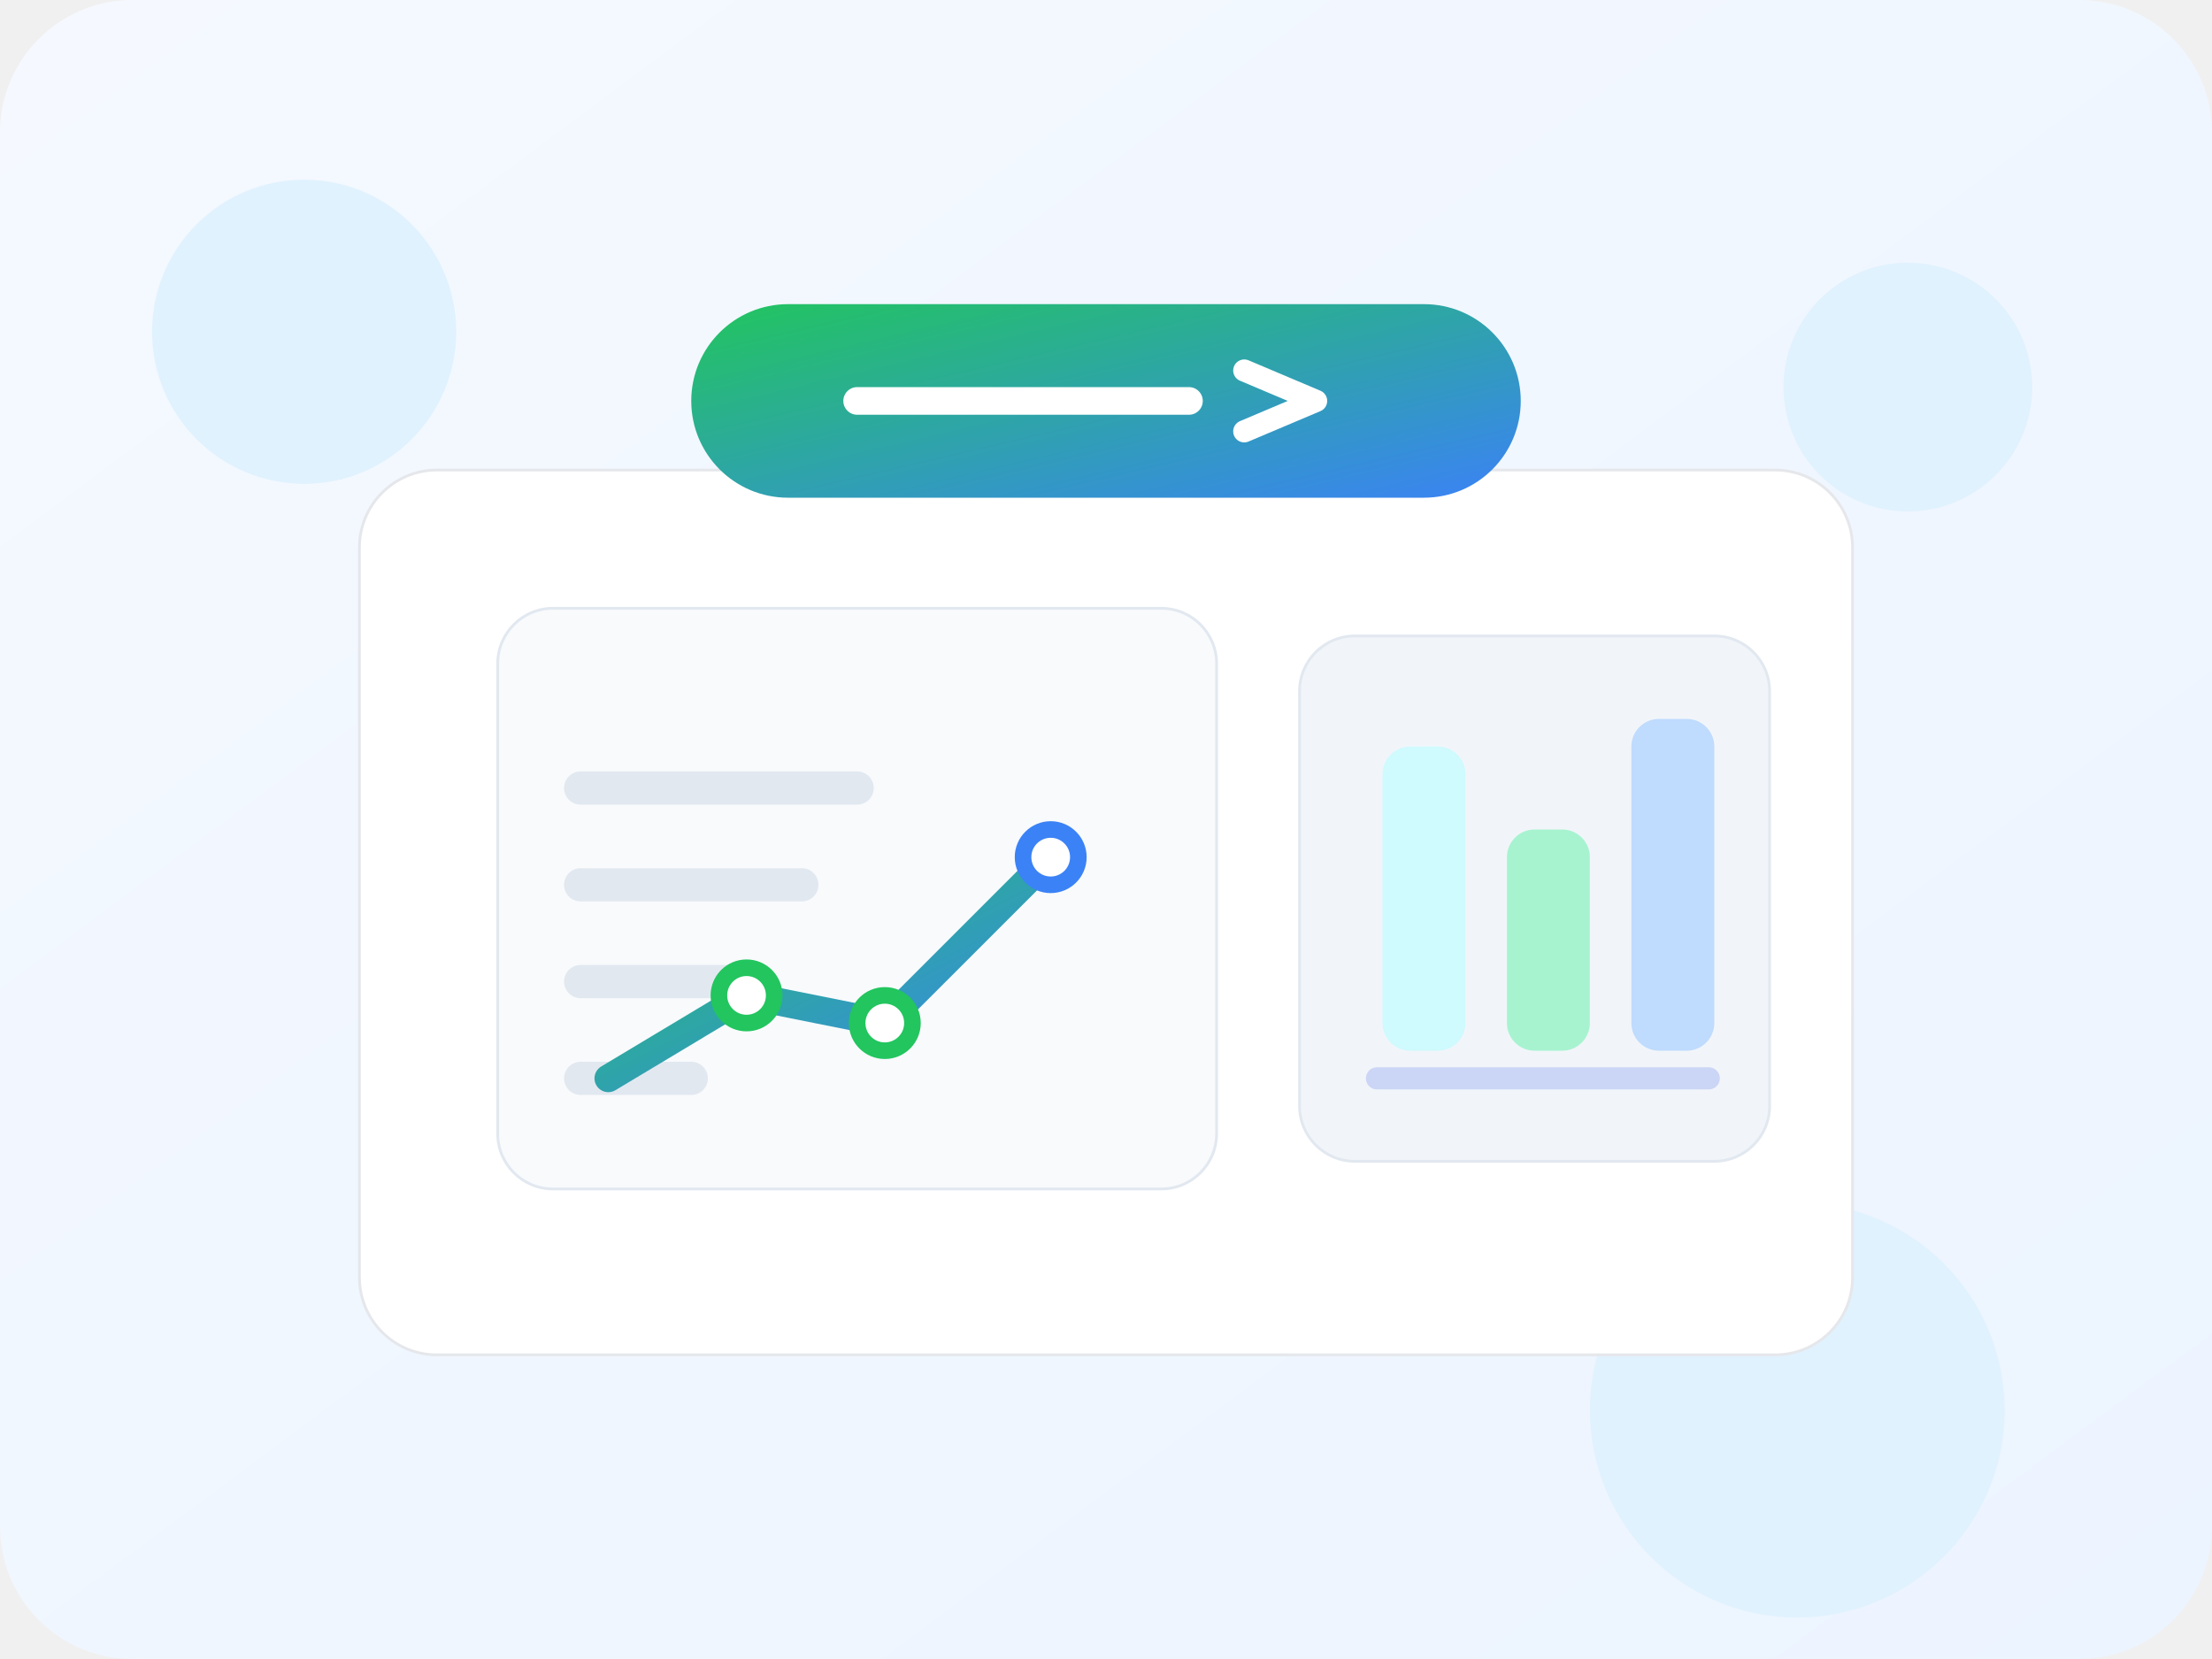
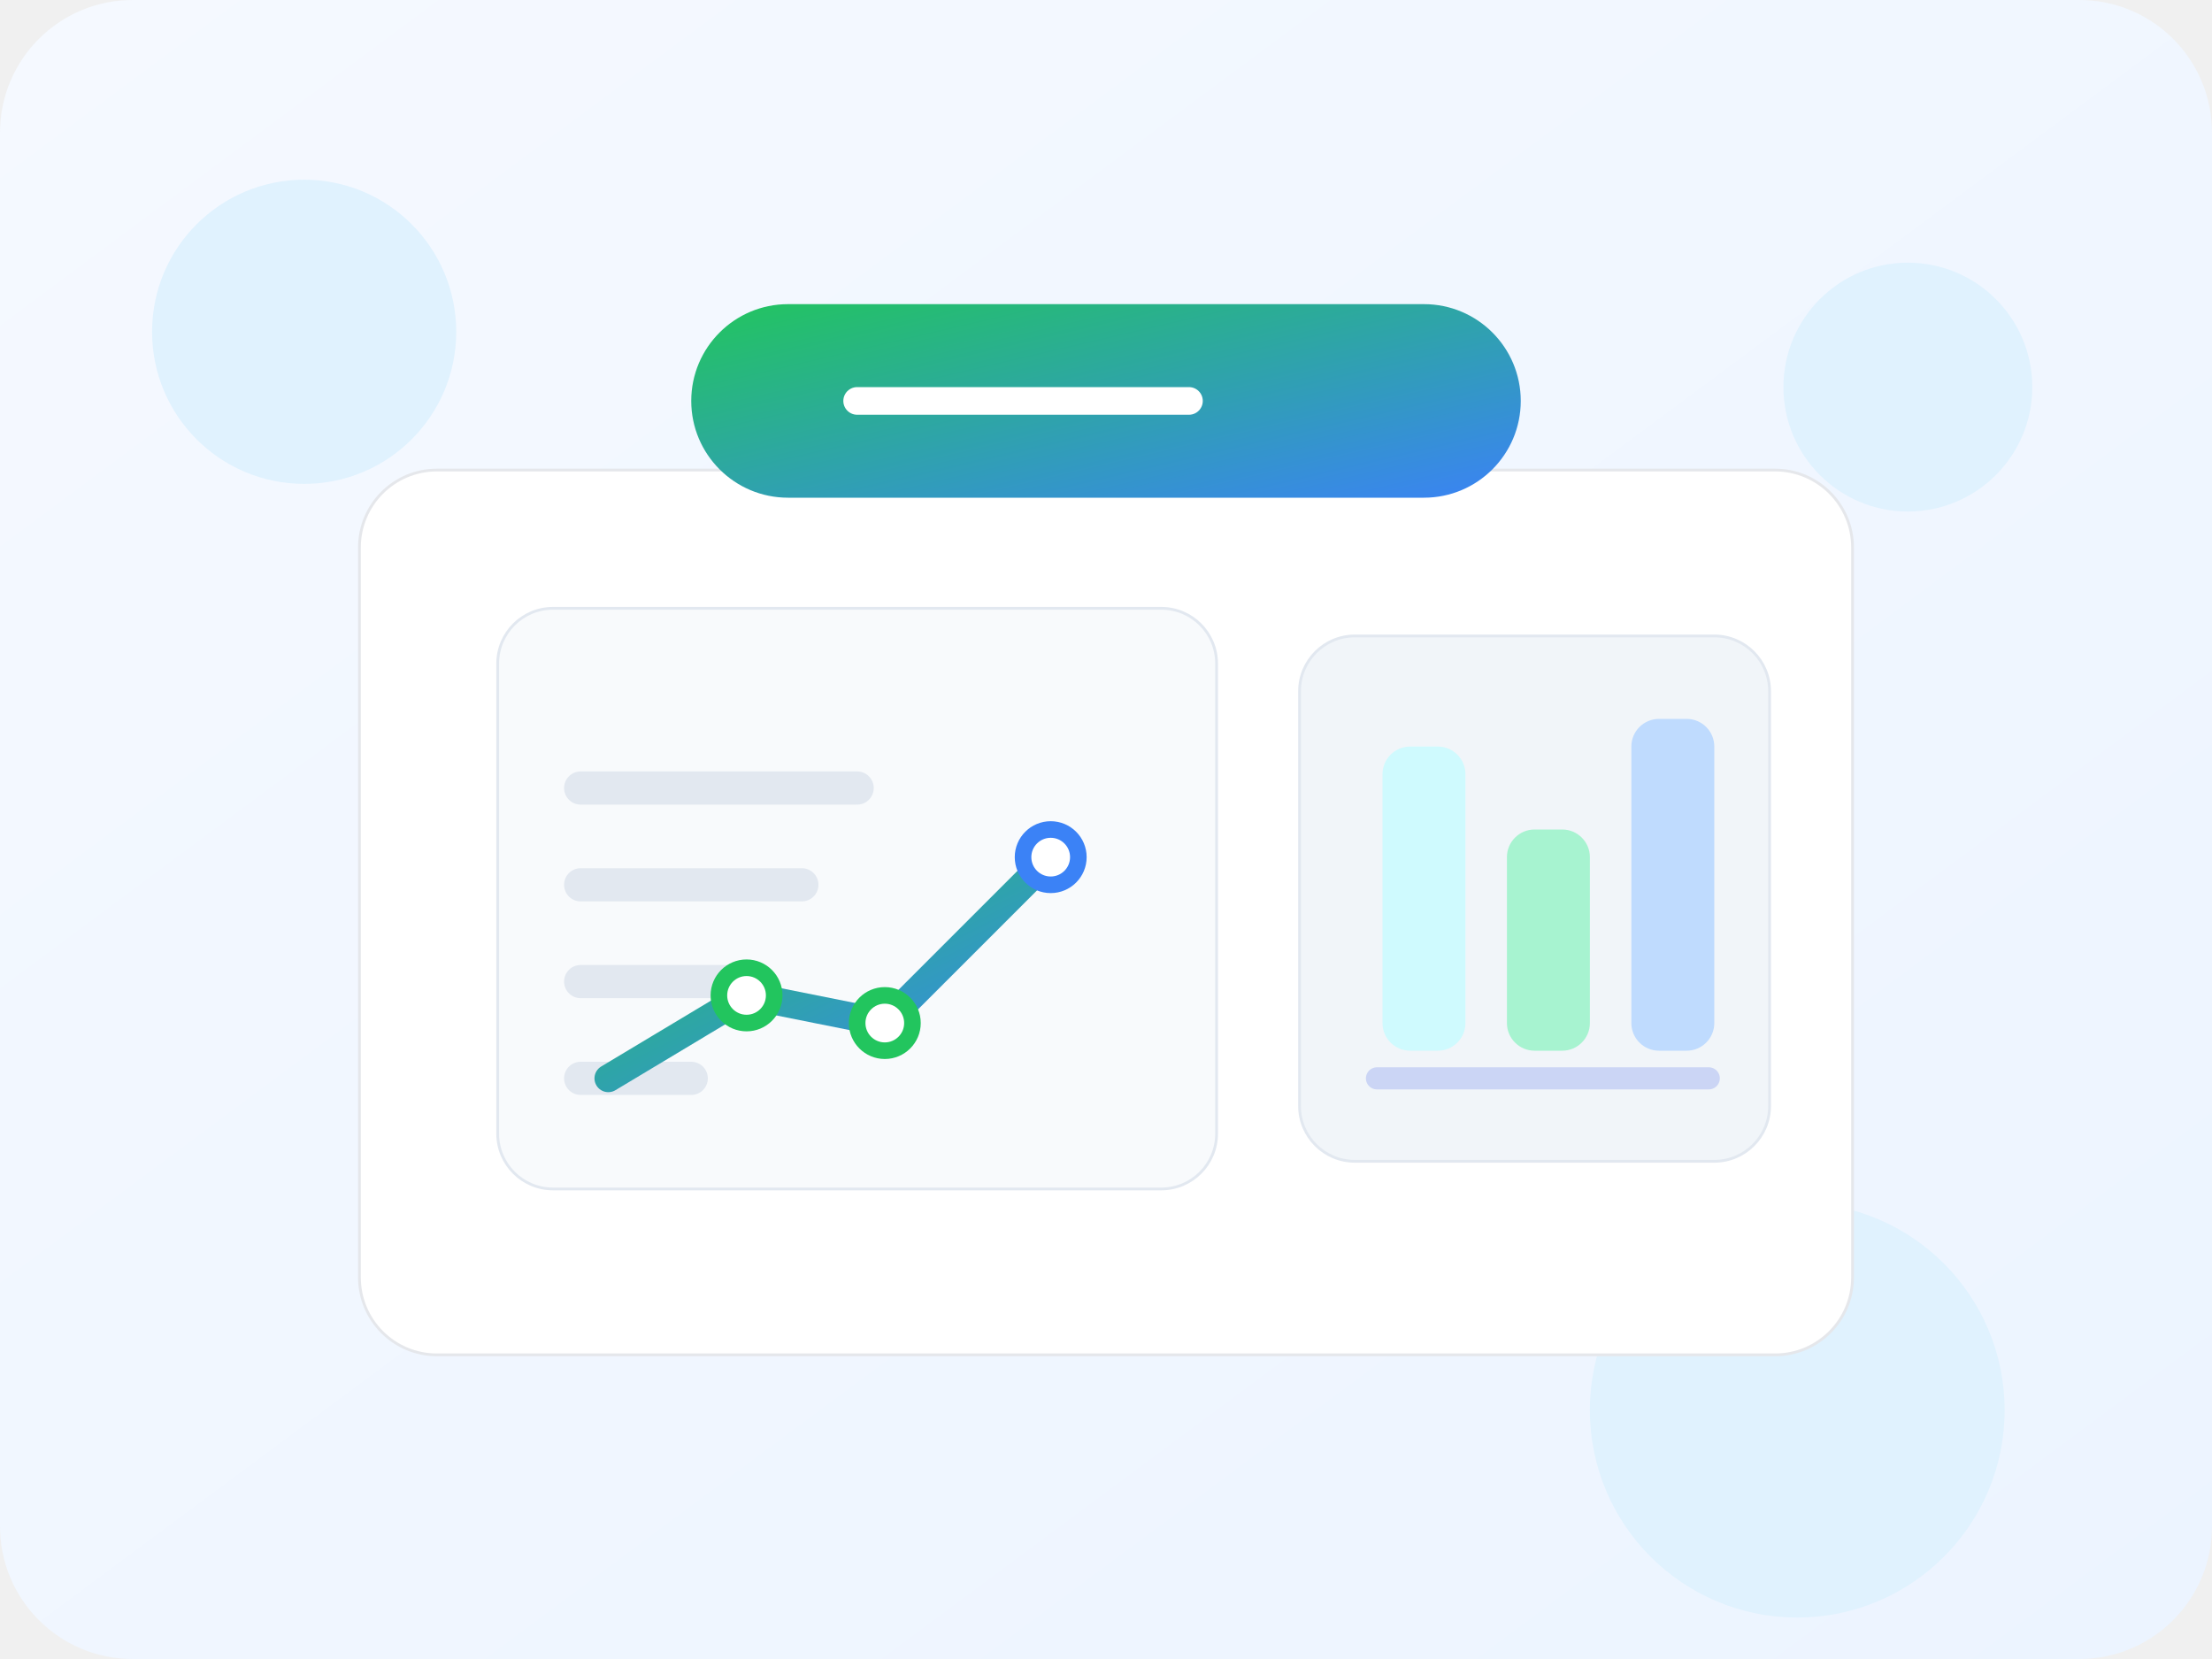
<svg xmlns="http://www.w3.org/2000/svg" width="800" height="600" viewBox="0 0 800 600" fill="none">
  <defs>
    <linearGradient id="bg" x1="0" y1="0" x2="1" y2="1">
      <stop offset="0" stop-color="#F5F9FF" />
      <stop offset="1" stop-color="#ECF4FF" />
    </linearGradient>
    <linearGradient id="accent" x1="0" y1="0" x2="1" y2="1">
      <stop offset="0" stop-color="#22C55E" />
      <stop offset="1" stop-color="#3B82F6" />
    </linearGradient>
  </defs>
  <rect width="800" height="600" rx="48" fill="url(#bg)" />
  <circle cx="110" cy="120" r="55" fill="#E0F2FE" />
  <circle cx="690" cy="140" r="45" fill="#E0F2FE" />
  <circle cx="650" cy="510" r="75" fill="#E0F2FE" />
  <rect x="130" y="170" width="540" height="320" rx="28" fill="white" stroke="#E5E7EB" />
  <g transform="translate(180 220)">
    <rect x="0" y="0" width="260" height="210" rx="20" fill="#F8FAFC" stroke="#E2E8F0" />
    <path d="M30 170h40" stroke="#E2E8F0" stroke-width="12" stroke-linecap="round" />
    <path d="M30 135h60" stroke="#E2E8F0" stroke-width="12" stroke-linecap="round" />
    <path d="M30 100h80" stroke="#E2E8F0" stroke-width="12" stroke-linecap="round" />
    <path d="M30 65h100" stroke="#E2E8F0" stroke-width="12" stroke-linecap="round" />
    <path d="M40 170L90 140L140 150L200 90" stroke="url(#accent)" stroke-width="10" stroke-linecap="round" stroke-linejoin="round" />
    <circle cx="90" cy="140" r="10" fill="white" stroke="#22C55E" stroke-width="6" />
    <circle cx="140" cy="150" r="10" fill="white" stroke="#22C55E" stroke-width="6" />
    <circle cx="200" cy="90" r="10" fill="white" stroke="#3B82F6" stroke-width="6" />
  </g>
  <g transform="translate(470 230)">
    <rect x="0" y="0" width="170" height="190" rx="20" fill="#F1F5F9" stroke="#E2E8F0" />
    <rect x="30" y="40" width="30" height="110" rx="10" fill="#CFFAFE" />
    <rect x="75" y="70" width="30" height="80" rx="10" fill="#A7F3D0" />
    <rect x="120" y="30" width="30" height="120" rx="10" fill="#BFDBFE" />
    <path d="M28 160h120" stroke="#CBD5F5" stroke-width="8" stroke-linecap="round" />
  </g>
  <g transform="translate(250 110)">
    <rect x="0" y="0" width="300" height="70" rx="35" fill="url(#accent)" />
    <path d="M60 35h120" stroke="white" stroke-width="10" stroke-linecap="round" />
-     <path d="M200 24l26 11-26 11" stroke="white" stroke-width="8" stroke-linecap="round" stroke-linejoin="round" />
  </g>
</svg>
